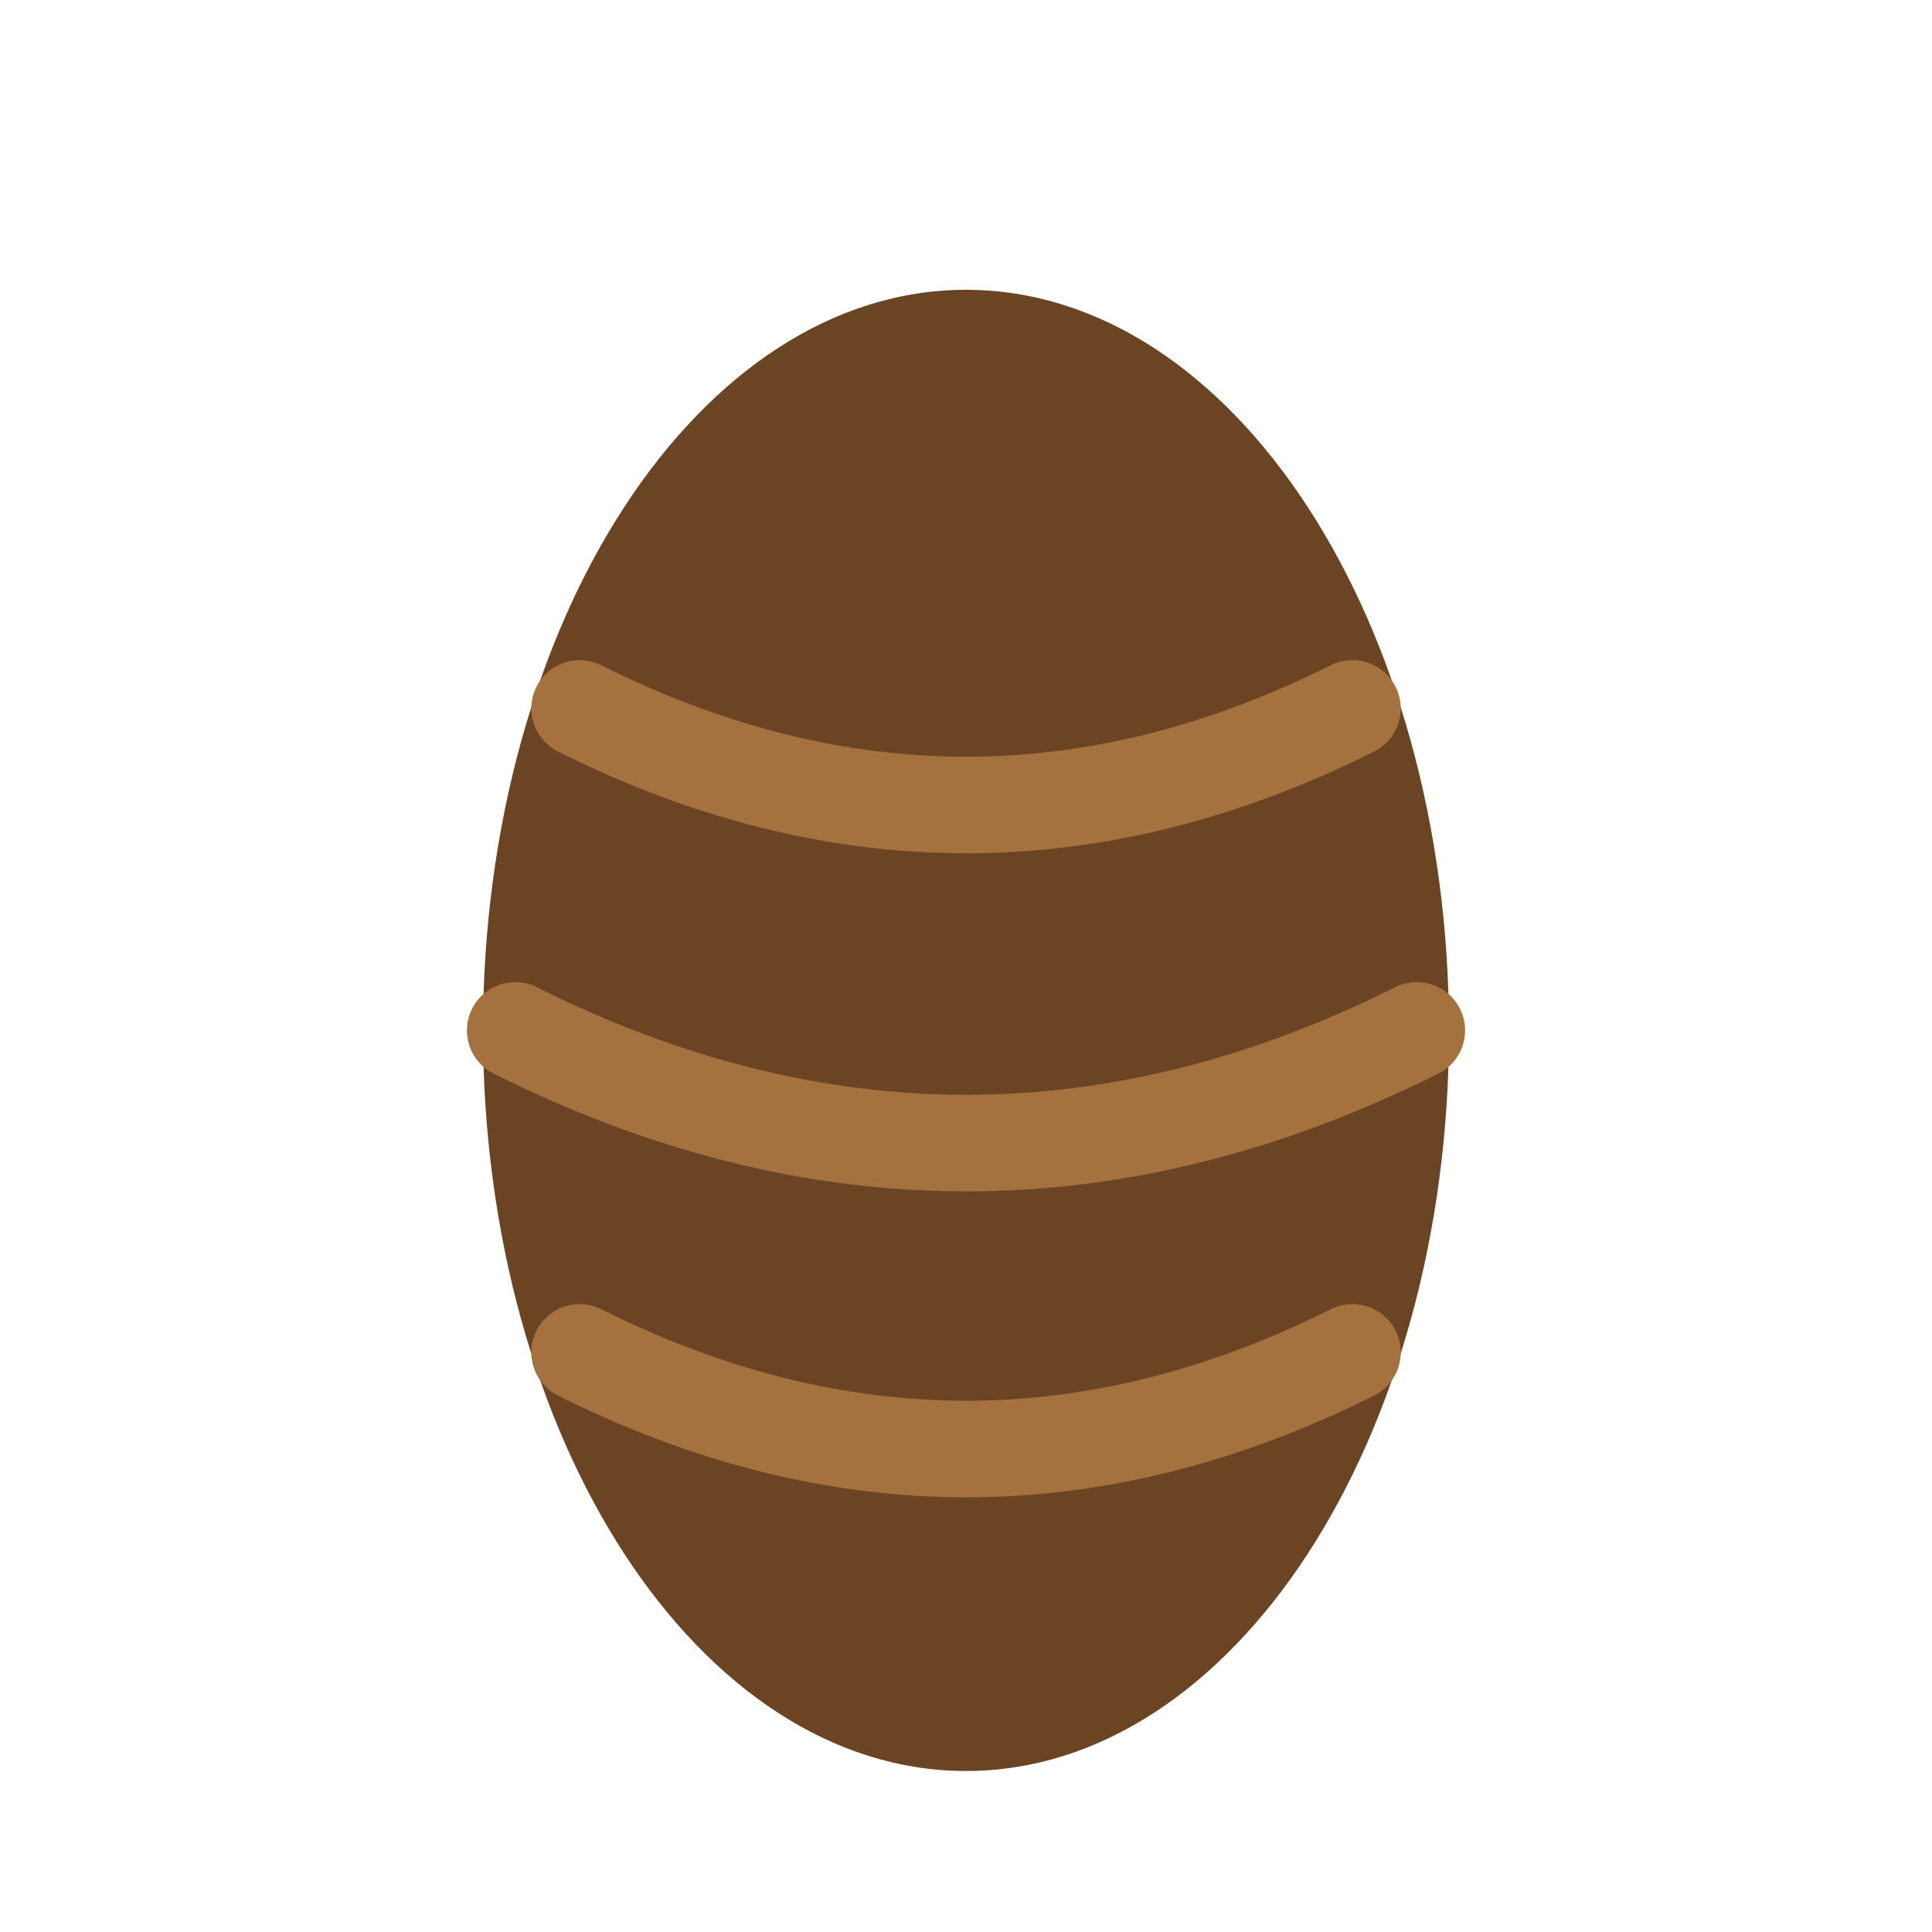
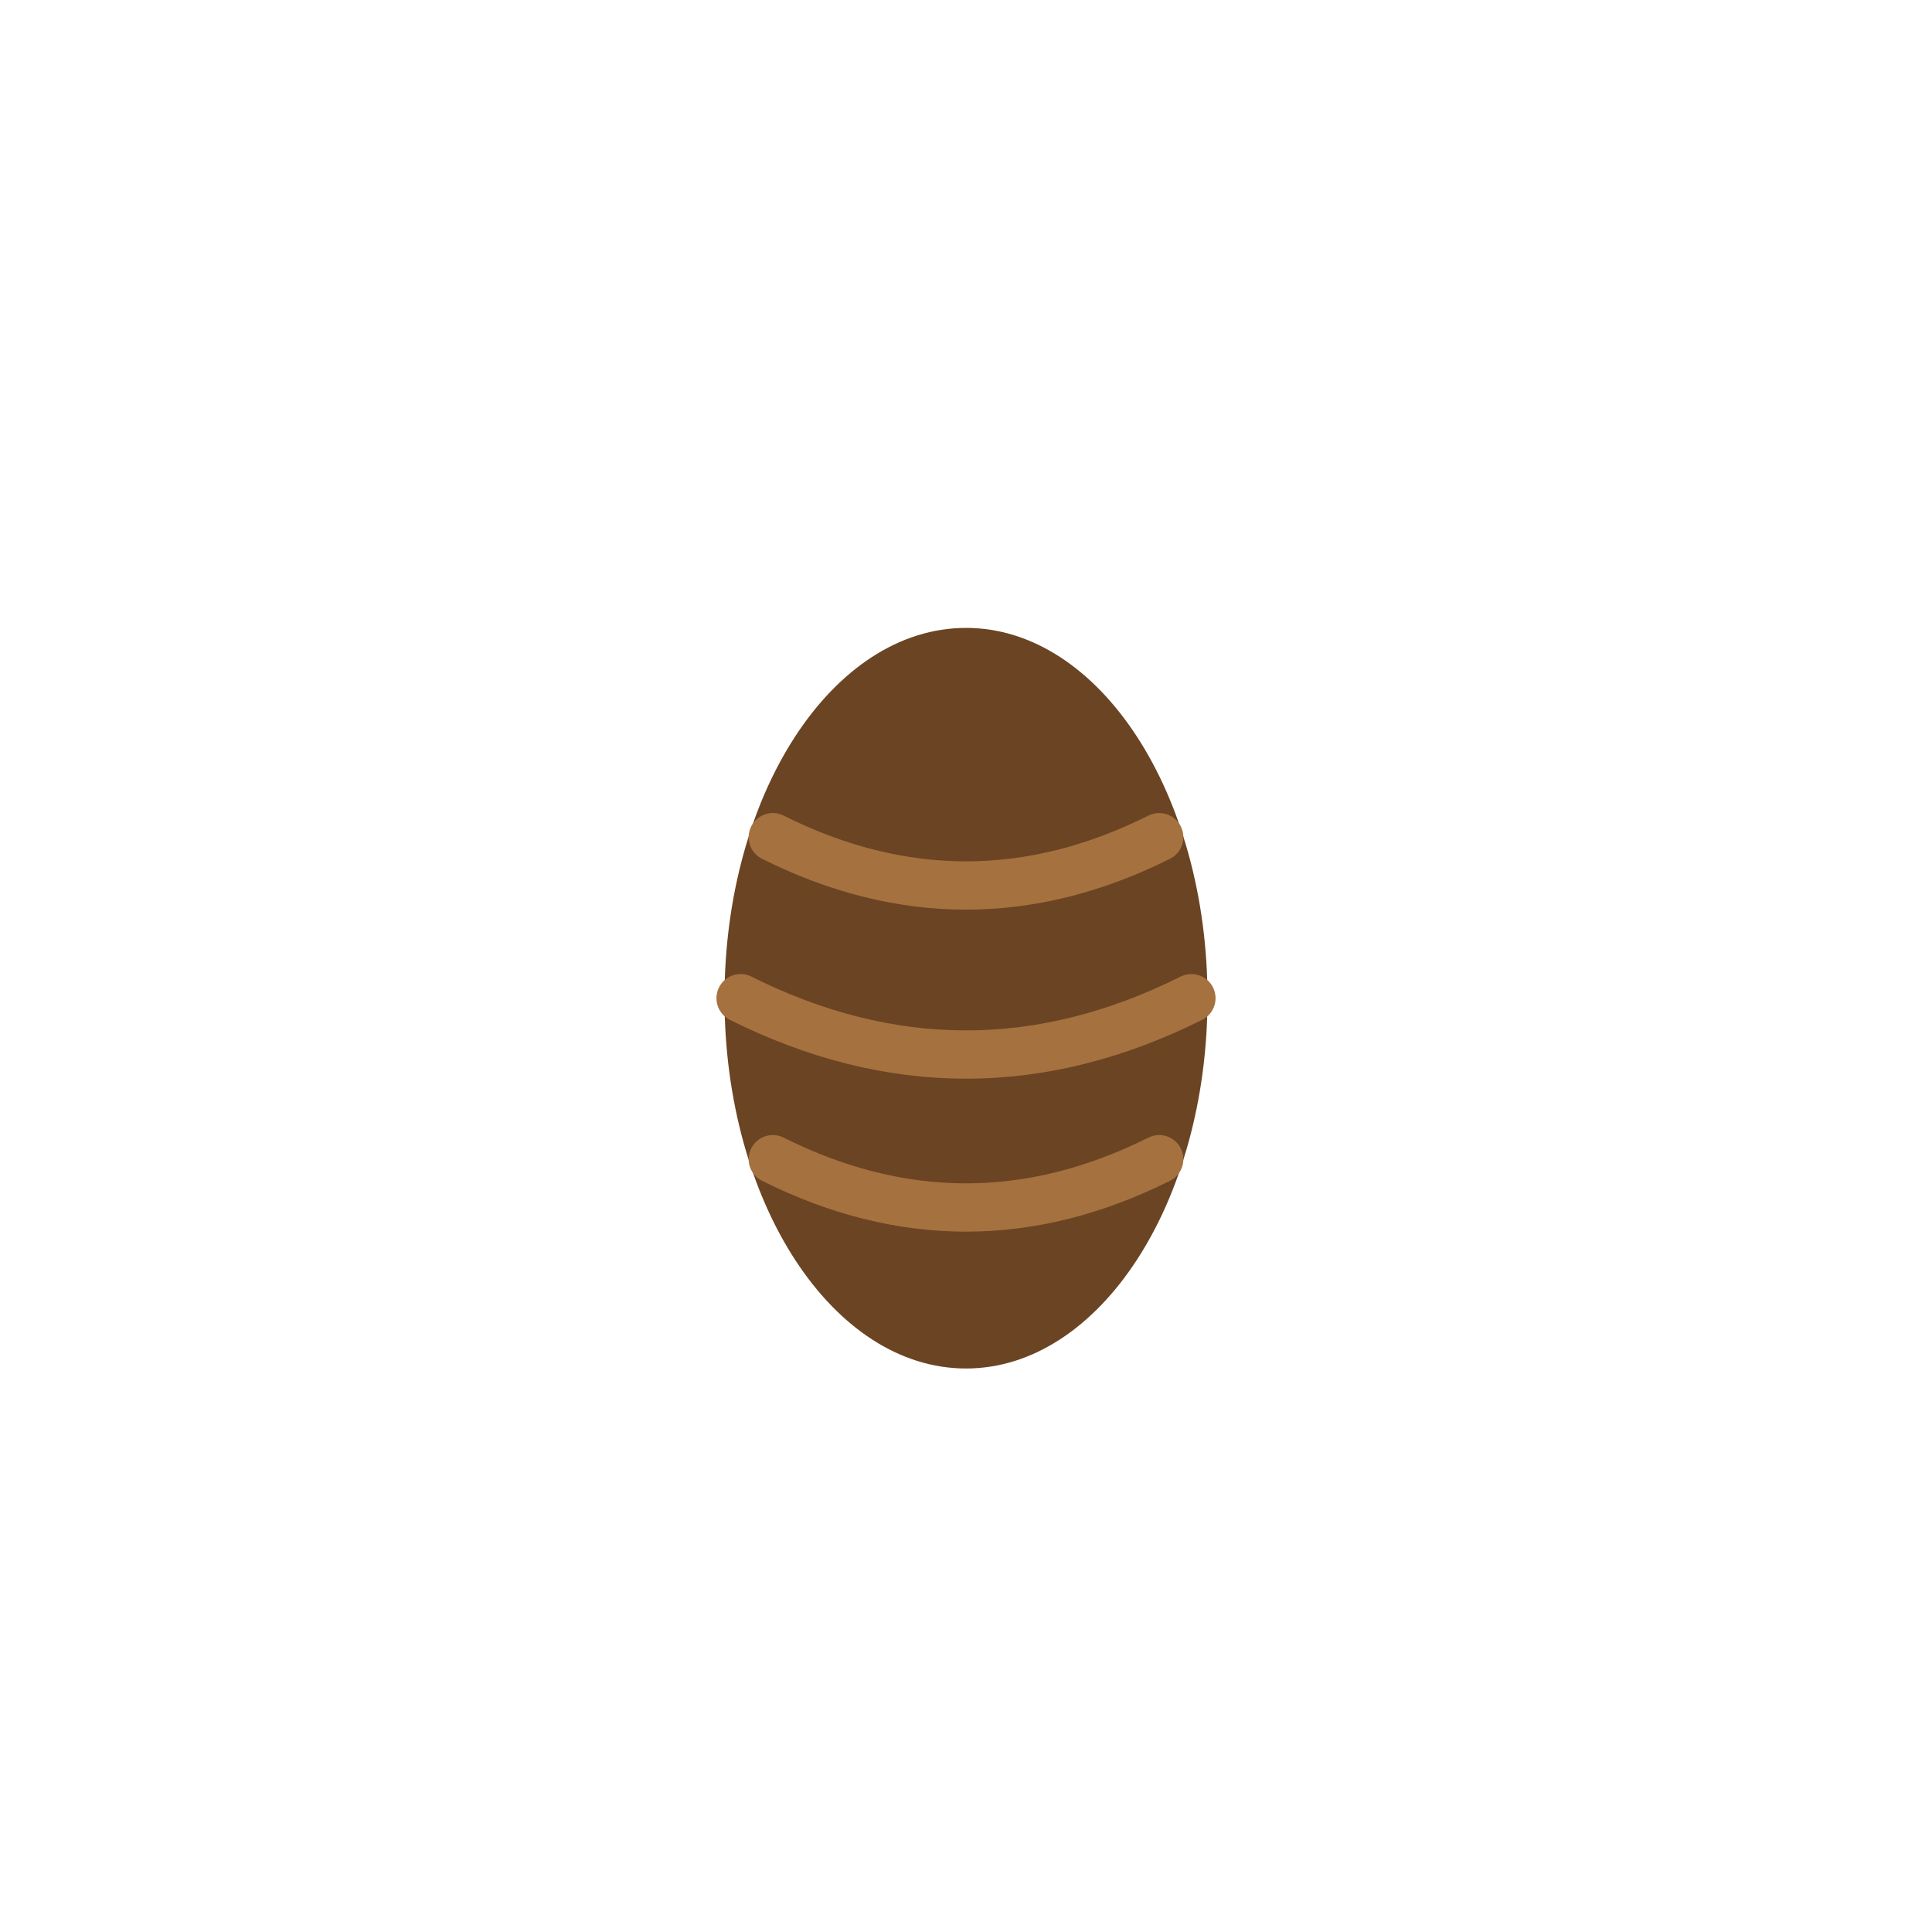
- <svg xmlns="http://www.w3.org/2000/svg" viewBox="0 0 60 60">
+ <svg xmlns="http://www.w3.org/2000/svg" viewBox="-30 -30 120 120">
  <ellipse cx="30" cy="32" rx="15" ry="23" fill="#6b4423" />
  <path d="M18 22q12 6 24 0M16 32q14 7 28 0M18 42q12 6 24 0" fill="none" stroke="#a5713f" stroke-width="3" stroke-linecap="round" />
</svg>
